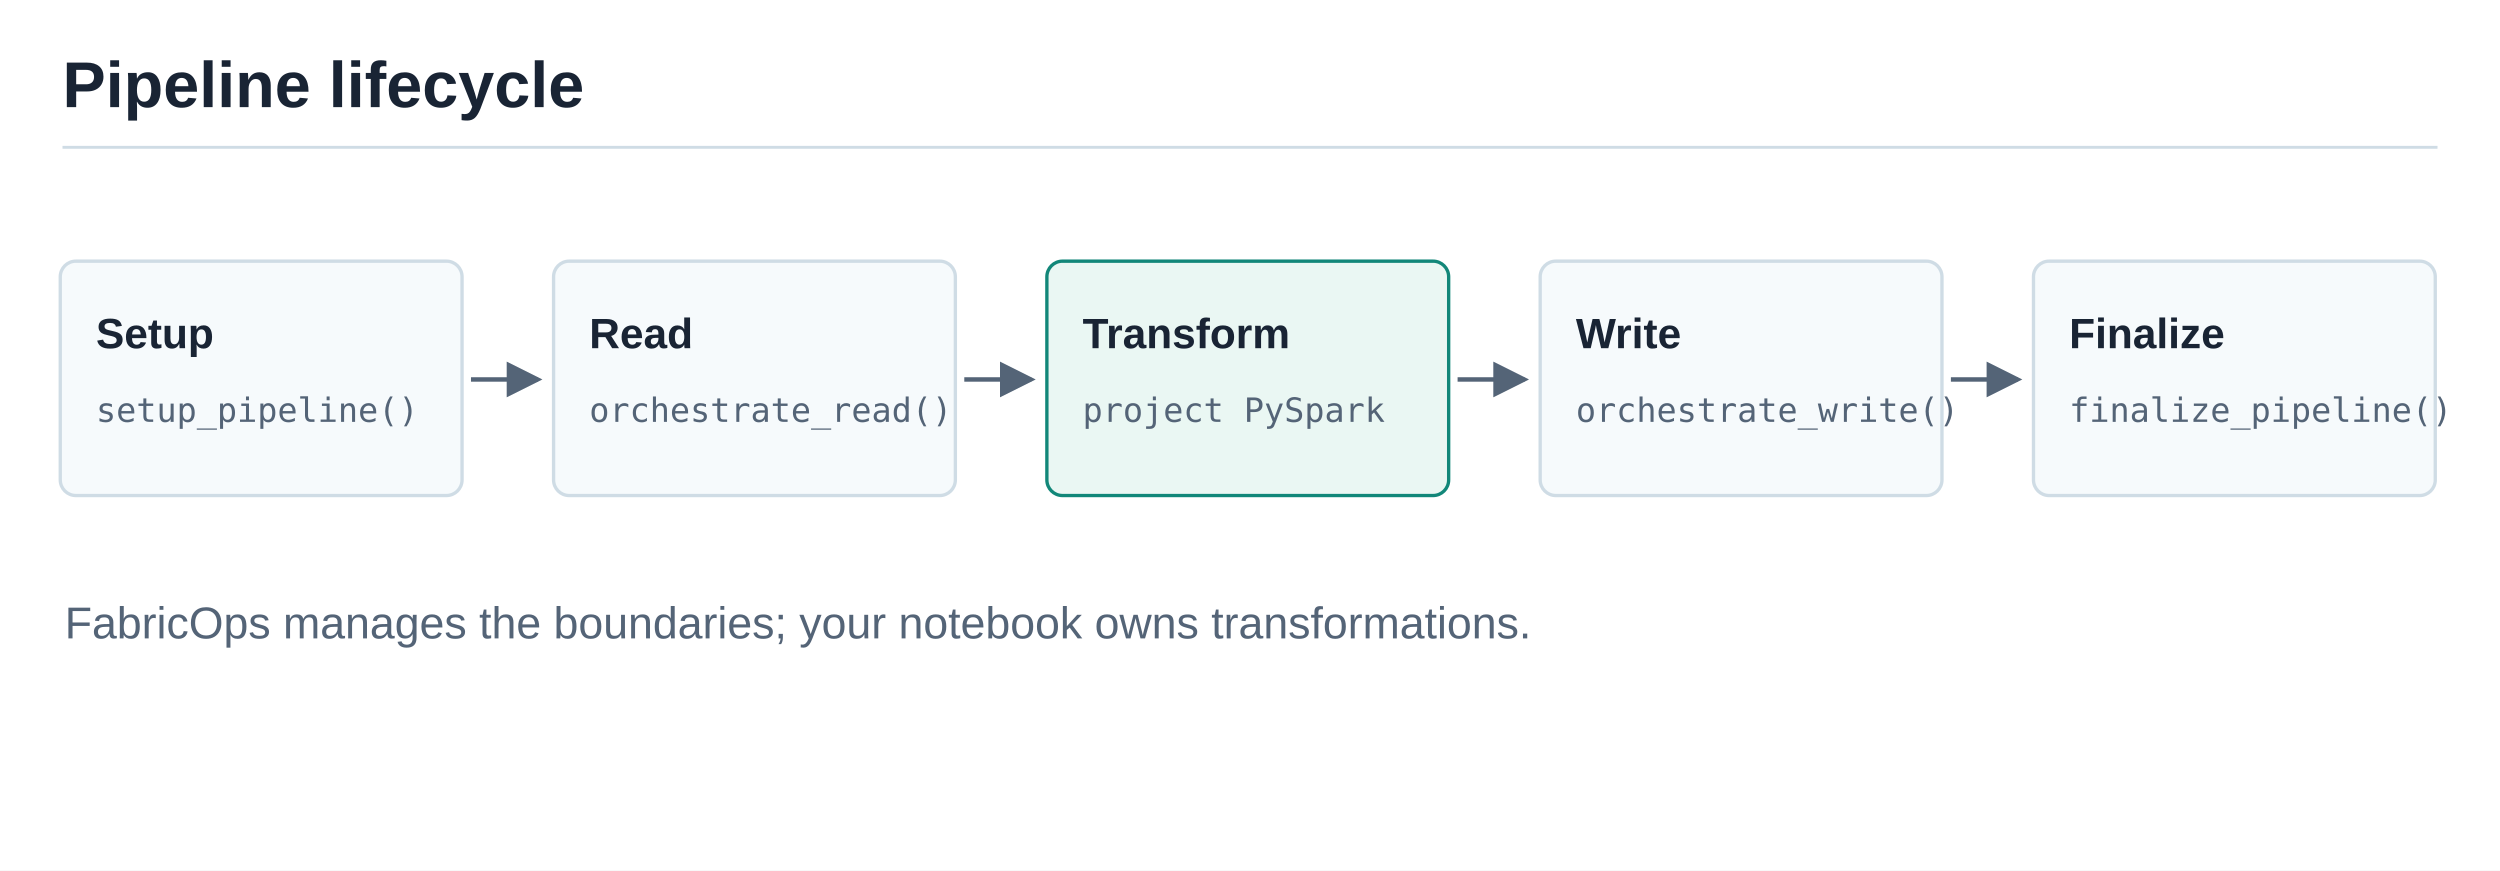
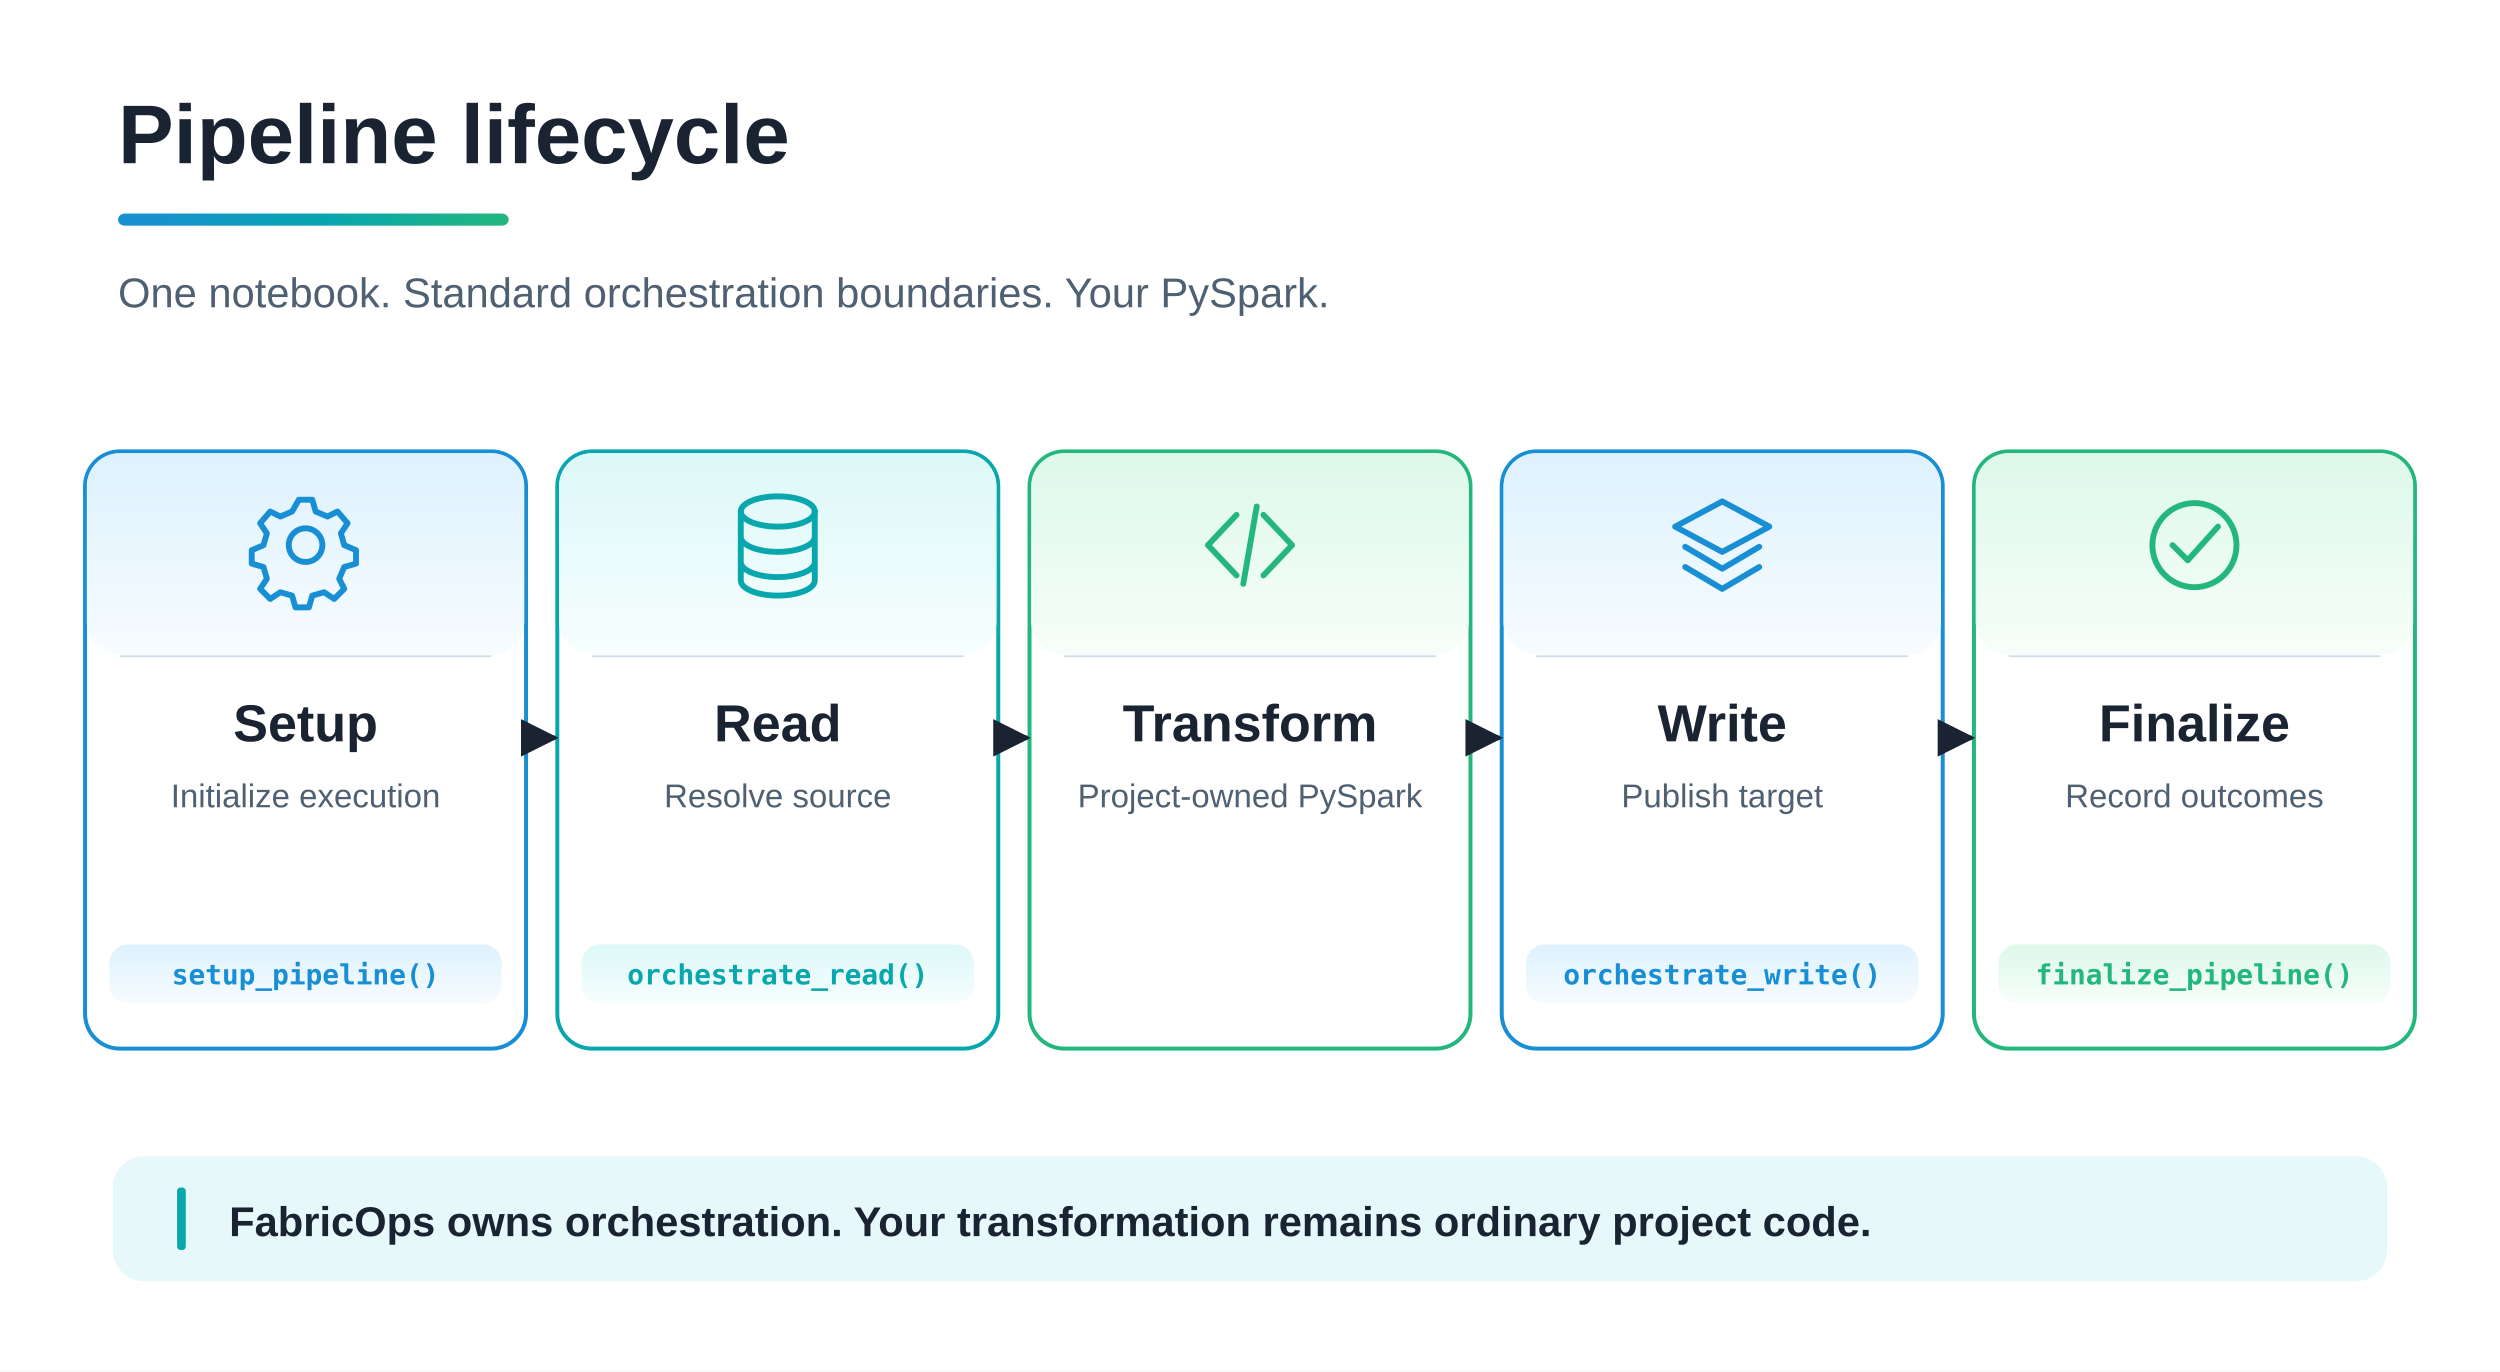
- <svg xmlns="http://www.w3.org/2000/svg" viewBox="0 0 1120 390" width="1120" height="390" role="img" aria-label="Pipeline lifecycle">
+ <svg xmlns="http://www.w3.org/2000/svg" width="1440" height="790" viewBox="0 0 1440 790" role="img" aria-label="Pipeline lifecycle">
  <defs>
-     <marker id="a" markerWidth="8" markerHeight="8" refX="7" refY="4" orient="auto">
-       <path d="M0 0L8 4L0 8Z" fill="#546477" />
+     <linearGradient id="accent">
+       <stop offset="0%" stop-color="#188ED4" />
+       <stop offset="55%" stop-color="#08A6AD" />
+       <stop offset="100%" stop-color="#23B77D" />
+     </linearGradient>
+     <linearGradient id="bl" x2="0" y2="1">
+       <stop offset="0%" stop-color="#DDF1FD" />
+       <stop offset="100%" stop-color="#F7FCFF" />
+     </linearGradient>
+     <linearGradient id="gr" x2="0" y2="1">
+       <stop offset="0%" stop-color="#DDF8E9" />
+       <stop offset="100%" stop-color="#F7FEFA" />
+     </linearGradient>
+     <linearGradient id="aq" x2="0" y2="1">
+       <stop offset="0%" stop-color="#DDF8F8" />
+       <stop offset="100%" stop-color="#F7FEFE" />
+     </linearGradient>
+     <marker id="ar" markerWidth="8" markerHeight="8" refX="7" refY="4" orient="auto">
+       <path d="M0 0L8 4L0 8Z" fill="#192332" />
    </marker>
  </defs>
-   <rect width="1120" height="390" fill="#fff" />
-   <text x="28" y="48" font-family="Arial,Helvetica,sans-serif" font-size="29" font-weight="700" fill="#192434">Pipeline lifecycle</text>
-   <path d="M28 66H1092" stroke="#CFDCE5" stroke-width="1.3" />
-   <rect x="27" y="117" width="180" height="105" rx="7" fill="#F6FAFC" stroke="#CFDCE5" stroke-width="1.5" />
-   <text x="43" y="156" font-family="Arial,Helvetica,sans-serif" font-size="19" font-weight="700" fill="#192434">Setup</text>
-   <text x="43" y="189" font-family="Consolas,Menlo,monospace" font-size="15" font-weight="400" fill="#546477">setup_pipeline()</text>
-   <rect x="248" y="117" width="180" height="105" rx="7" fill="#F6FAFC" stroke="#CFDCE5" stroke-width="1.5" />
-   <text x="264" y="156" font-family="Arial,Helvetica,sans-serif" font-size="19" font-weight="700" fill="#192434">Read</text>
-   <text x="264" y="189" font-family="Consolas,Menlo,monospace" font-size="15" font-weight="400" fill="#546477">orchestrate_read()</text>
-   <rect x="469" y="117" width="180" height="105" rx="7" fill="#EAF7F3" stroke="#128779" stroke-width="1.5" />
-   <text x="485" y="156" font-family="Arial,Helvetica,sans-serif" font-size="19" font-weight="700" fill="#192434">Transform</text>
-   <text x="485" y="189" font-family="Consolas,Menlo,monospace" font-size="15" font-weight="400" fill="#546477">project PySpark</text>
-   <rect x="690" y="117" width="180" height="105" rx="7" fill="#F6FAFC" stroke="#CFDCE5" stroke-width="1.5" />
-   <text x="706" y="156" font-family="Arial,Helvetica,sans-serif" font-size="19" font-weight="700" fill="#192434">Write</text>
-   <text x="706" y="189" font-family="Consolas,Menlo,monospace" font-size="15" font-weight="400" fill="#546477">orchestrate_write()</text>
-   <rect x="911" y="117" width="180" height="105" rx="7" fill="#F6FAFC" stroke="#CFDCE5" stroke-width="1.5" />
-   <text x="927" y="156" font-family="Arial,Helvetica,sans-serif" font-size="19" font-weight="700" fill="#192434">Finalize</text>
-   <text x="927" y="189" font-family="Consolas,Menlo,monospace" font-size="15" font-weight="400" fill="#546477">finalize_pipeline()</text>
-   <path d="M211 170H241" stroke="#546477" stroke-width="2" fill="none" marker-end="url(#a)" />
-   <path d="M432 170H462" stroke="#546477" stroke-width="2" fill="none" marker-end="url(#a)" />
-   <path d="M653 170H683" stroke="#546477" stroke-width="2" fill="none" marker-end="url(#a)" />
-   <path d="M874 170H904" stroke="#546477" stroke-width="2" fill="none" marker-end="url(#a)" />
-   <text x="29" y="286" font-family="Arial,Helvetica,sans-serif" font-size="20" font-weight="400" fill="#546477">FabricOps manages the boundaries; your notebook owns transformations.</text>
+   <rect width="1440" height="790" fill="#fff" />
+   <text x="68" y="94" fill="#192332" font-family="Arial,Helvetica,sans-serif" font-size="48" font-weight="700" text-anchor="start">Pipeline lifecycle</text>
+   <rect x="68" y="123" width="225" height="7" rx="4" fill="url(#accent)" />
+   <text x="68" y="177" fill="#4E6072" font-family="Arial,Helvetica,sans-serif" font-size="24" font-weight="400" text-anchor="start">One notebook. Standard orchestration boundaries. Your PySpark.</text>
+   <rect x="49" y="260" width="254" height="344" rx="20" fill="#FFFFFF" stroke="#188ED4" stroke-width="2.3" />
+   <path d="M69 378H283" stroke="#CADDE7" stroke-width="1" />
+   <rect x="50" y="261" width="252" height="116" rx="19" fill="url(#bl)" stroke="none" stroke-width="0" />
+   <g transform="translate(145 283) scale(0.96875)" fill="none" stroke="#188ED4" stroke-width="3.5" stroke-linejoin="round" stroke-linecap="round">
+     <circle cx="32" cy="32" r="10" />
+     <path d="M28 5h8l2 7 7 3 6-3 6 7-4 6 2 7 7 3v8l-7 2-3 7 3 6-6 6-6-4-7 2-2 7h-8l-2-7-7-2-6 4-6-6 4-6-2-7-7-2v-8l7-3 2-7-4-6 6-7 6 3 7-3z" />
+   </g>
+   <text x="176" y="427" fill="#192332" font-family="Arial,Helvetica,sans-serif" font-size="30" font-weight="700" text-anchor="middle">Setup</text>
+   <text x="176" y="465" fill="#4E6072" font-family="Arial,Helvetica,sans-serif" font-size="19" font-weight="400" text-anchor="middle">Initialize execution</text>
+   <rect x="63" y="544" width="226" height="34" rx="11" fill="url(#bl)" stroke="none" stroke-width="0" />
+   <text x="176" y="567" fill="#188ED4" font-family="Consolas,Menlo,monospace" font-size="16" font-weight="600" text-anchor="middle">setup_pipeline()</text>
+   <rect x="321" y="260" width="254" height="344" rx="20" fill="#FFFFFF" stroke="#08A6AD" stroke-width="2.3" />
+   <path d="M341 378H555" stroke="#CADDE7" stroke-width="1" />
+   <rect x="322" y="261" width="252" height="116" rx="19" fill="url(#aq)" stroke="none" stroke-width="0" />
+   <g transform="translate(417 283) scale(0.96875)" fill="none" stroke="#08A6AD" stroke-width="3.5" stroke-linejoin="round" stroke-linecap="round">
+     <ellipse cx="32" cy="12" rx="22" ry="9" />
+     <path d="M10 12v15c0 5 10 9 22 9s22-4 22-9V12M10 27v15c0 5 10 9 22 9s22-4 22-9V27M10 42v11c0 5 10 9 22 9s22-4 22-9V42" />
+   </g>
+   <text x="448" y="427" fill="#192332" font-family="Arial,Helvetica,sans-serif" font-size="30" font-weight="700" text-anchor="middle">Read</text>
+   <text x="448" y="465" fill="#4E6072" font-family="Arial,Helvetica,sans-serif" font-size="19" font-weight="400" text-anchor="middle">Resolve source</text>
+   <rect x="335" y="544" width="226" height="34" rx="11" fill="url(#aq)" stroke="none" stroke-width="0" />
+   <text x="448" y="567" fill="#08A6AD" font-family="Consolas,Menlo,monospace" font-size="16" font-weight="600" text-anchor="middle">orchestrate_read()</text>
+   <rect x="593" y="260" width="254" height="344" rx="20" fill="#FFFFFF" stroke="#23B77D" stroke-width="2.3" />
+   <path d="M613 378H827" stroke="#CADDE7" stroke-width="1" />
+   <rect x="594" y="261" width="252" height="116" rx="19" fill="url(#gr)" stroke="none" stroke-width="0" />
+   <g transform="translate(689 283) scale(0.96875)" fill="none" stroke="#23B77D" stroke-width="3.5" stroke-linejoin="round" stroke-linecap="round">
+     <path d="M24 14 7 32l17 18M40 14l17 18-17 18M36 9 28 55" />
+   </g>
+   <text x="720" y="427" fill="#192332" font-family="Arial,Helvetica,sans-serif" font-size="30" font-weight="700" text-anchor="middle">Transform</text>
+   <text x="720" y="465" fill="#4E6072" font-family="Arial,Helvetica,sans-serif" font-size="19" font-weight="400" text-anchor="middle">Project-owned PySpark</text>
+   <rect x="865" y="260" width="254" height="344" rx="20" fill="#FFFFFF" stroke="#188ED4" stroke-width="2.3" />
+   <path d="M885 378H1099" stroke="#CADDE7" stroke-width="1" />
+   <rect x="866" y="261" width="252" height="116" rx="19" fill="url(#bl)" stroke="none" stroke-width="0" />
+   <g transform="translate(961 283) scale(0.96875)" fill="none" stroke="#188ED4" stroke-width="3.5" stroke-linejoin="round" stroke-linecap="round">
+     <path d="M32 6 60 21 32 36 4 21 32 6ZM10 33 32 46 54 33M10 45 32 58 54 45" />
+   </g>
+   <text x="992" y="427" fill="#192332" font-family="Arial,Helvetica,sans-serif" font-size="30" font-weight="700" text-anchor="middle">Write</text>
+   <text x="992" y="465" fill="#4E6072" font-family="Arial,Helvetica,sans-serif" font-size="19" font-weight="400" text-anchor="middle">Publish target</text>
+   <rect x="879" y="544" width="226" height="34" rx="11" fill="url(#bl)" stroke="none" stroke-width="0" />
+   <text x="992" y="567" fill="#188ED4" font-family="Consolas,Menlo,monospace" font-size="16" font-weight="600" text-anchor="middle">orchestrate_write()</text>
+   <rect x="1137" y="260" width="254" height="344" rx="20" fill="#FFFFFF" stroke="#23B77D" stroke-width="2.3" />
+   <path d="M1157 378H1371" stroke="#CADDE7" stroke-width="1" />
+   <rect x="1138" y="261" width="252" height="116" rx="19" fill="url(#gr)" stroke="none" stroke-width="0" />
+   <g transform="translate(1233 283) scale(0.96875)" fill="none" stroke="#23B77D" stroke-width="3.5" stroke-linejoin="round" stroke-linecap="round">
+     <circle cx="32" cy="32" r="25" />
+     <path d="m19 32 9 9 18-20" />
+   </g>
+   <text x="1264" y="427" fill="#192332" font-family="Arial,Helvetica,sans-serif" font-size="30" font-weight="700" text-anchor="middle">Finalize</text>
+   <text x="1264" y="465" fill="#4E6072" font-family="Arial,Helvetica,sans-serif" font-size="19" font-weight="400" text-anchor="middle">Record outcomes</text>
+   <rect x="1151" y="544" width="226" height="34" rx="11" fill="url(#gr)" stroke="none" stroke-width="0" />
+   <text x="1264" y="567" fill="#23B77D" font-family="Consolas,Menlo,monospace" font-size="16" font-weight="600" text-anchor="middle">finalize_pipeline()</text>
+   <path d="M306 425 H319" fill="none" stroke="#192332" stroke-width="2.7" stroke-linecap="round" marker-end="url(#ar)" />
+   <path d="M578 425 H591" fill="none" stroke="#192332" stroke-width="2.7" stroke-linecap="round" marker-end="url(#ar)" />
+   <path d="M850 425 H863" fill="none" stroke="#192332" stroke-width="2.7" stroke-linecap="round" marker-end="url(#ar)" />
+   <path d="M1122 425 H1135" fill="none" stroke="#192332" stroke-width="2.7" stroke-linecap="round" marker-end="url(#ar)" />
+   <rect x="65" y="666" width="1310" height="72" rx="18" fill="#E7F8FA" stroke="none" stroke-width="0" />
+   <rect x="102" y="684" width="5" height="36" rx="2" fill="#08A6AD" />
+   <text x="132" y="712" fill="#192332" font-family="Arial,Helvetica,sans-serif" font-size="24" font-weight="600" text-anchor="start">FabricOps owns orchestration. Your transformation remains ordinary project code.</text>
</svg>
